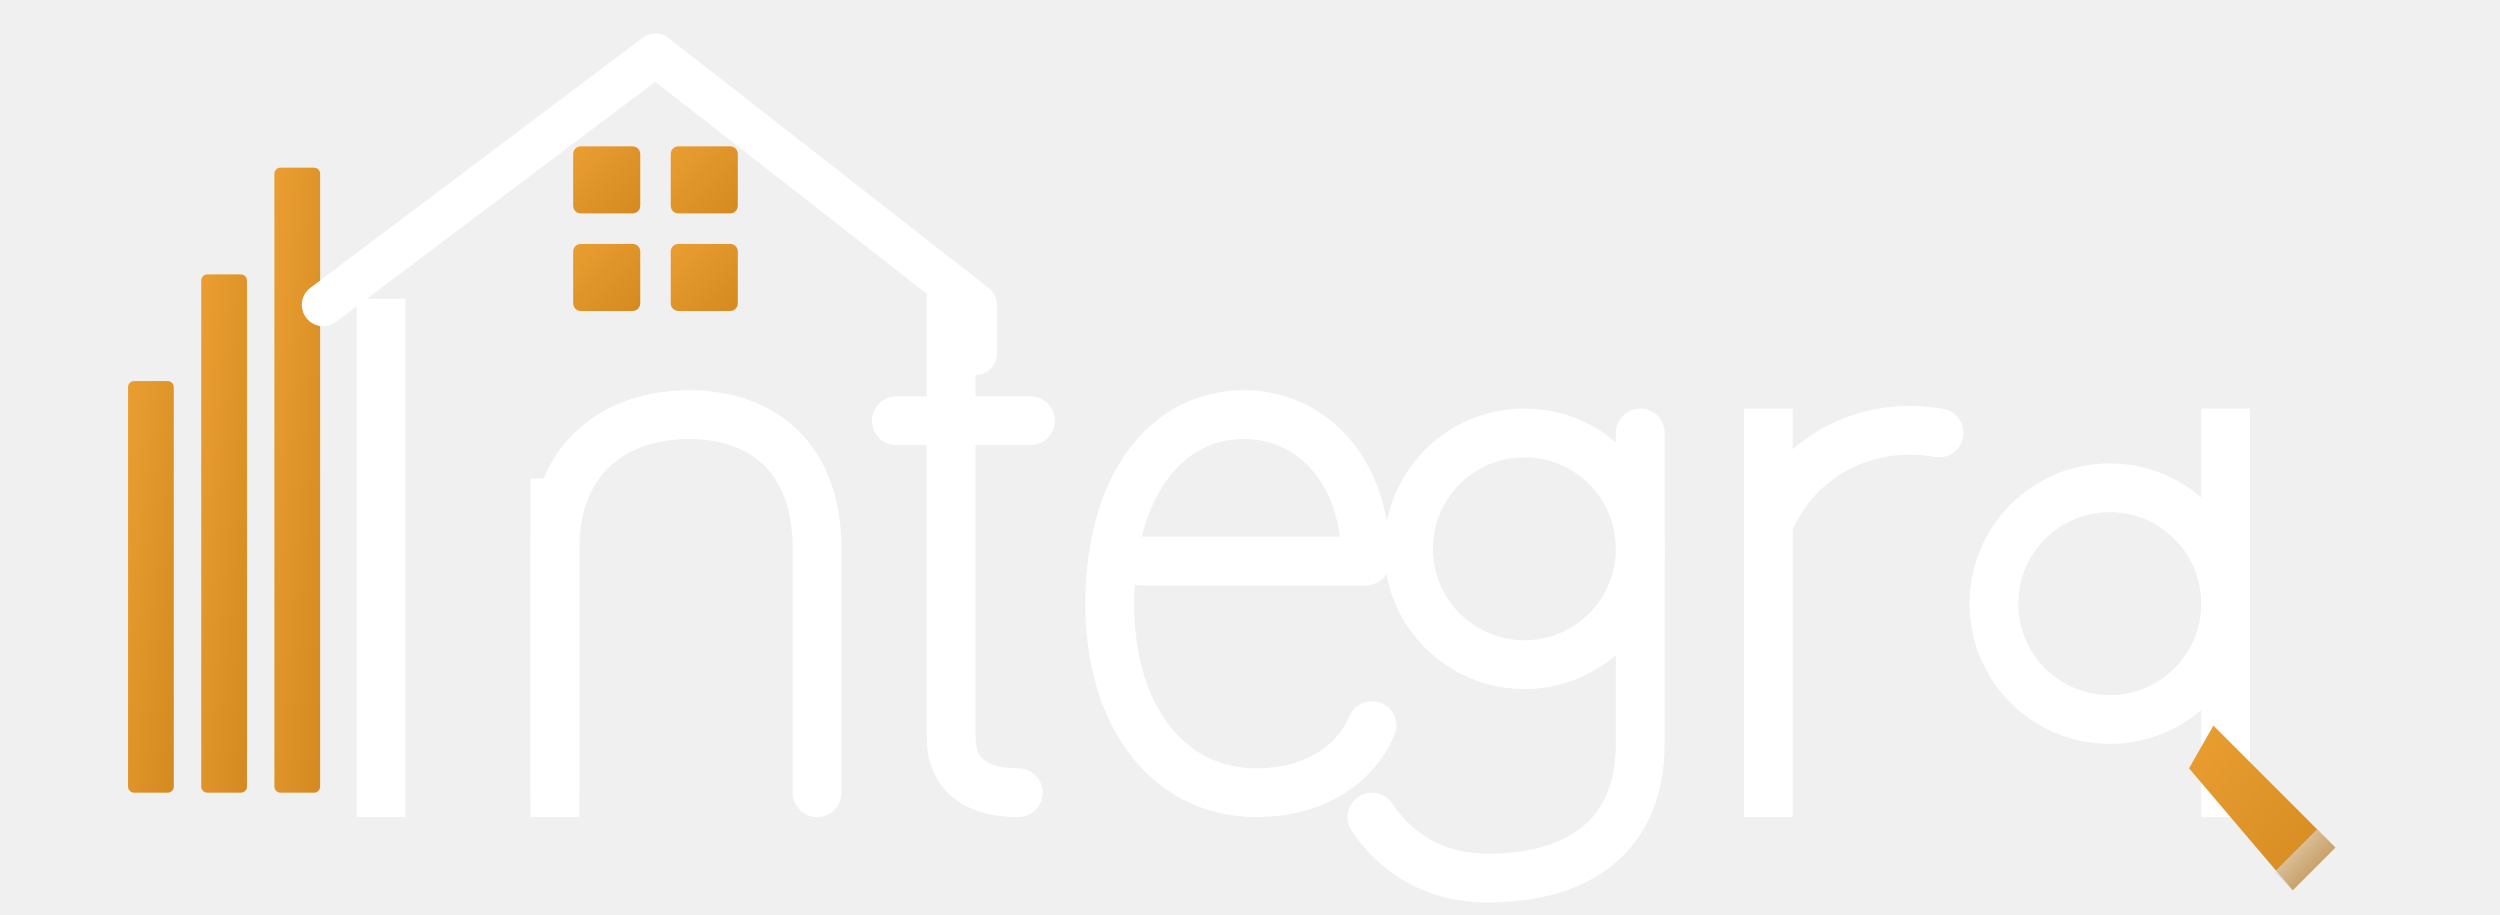
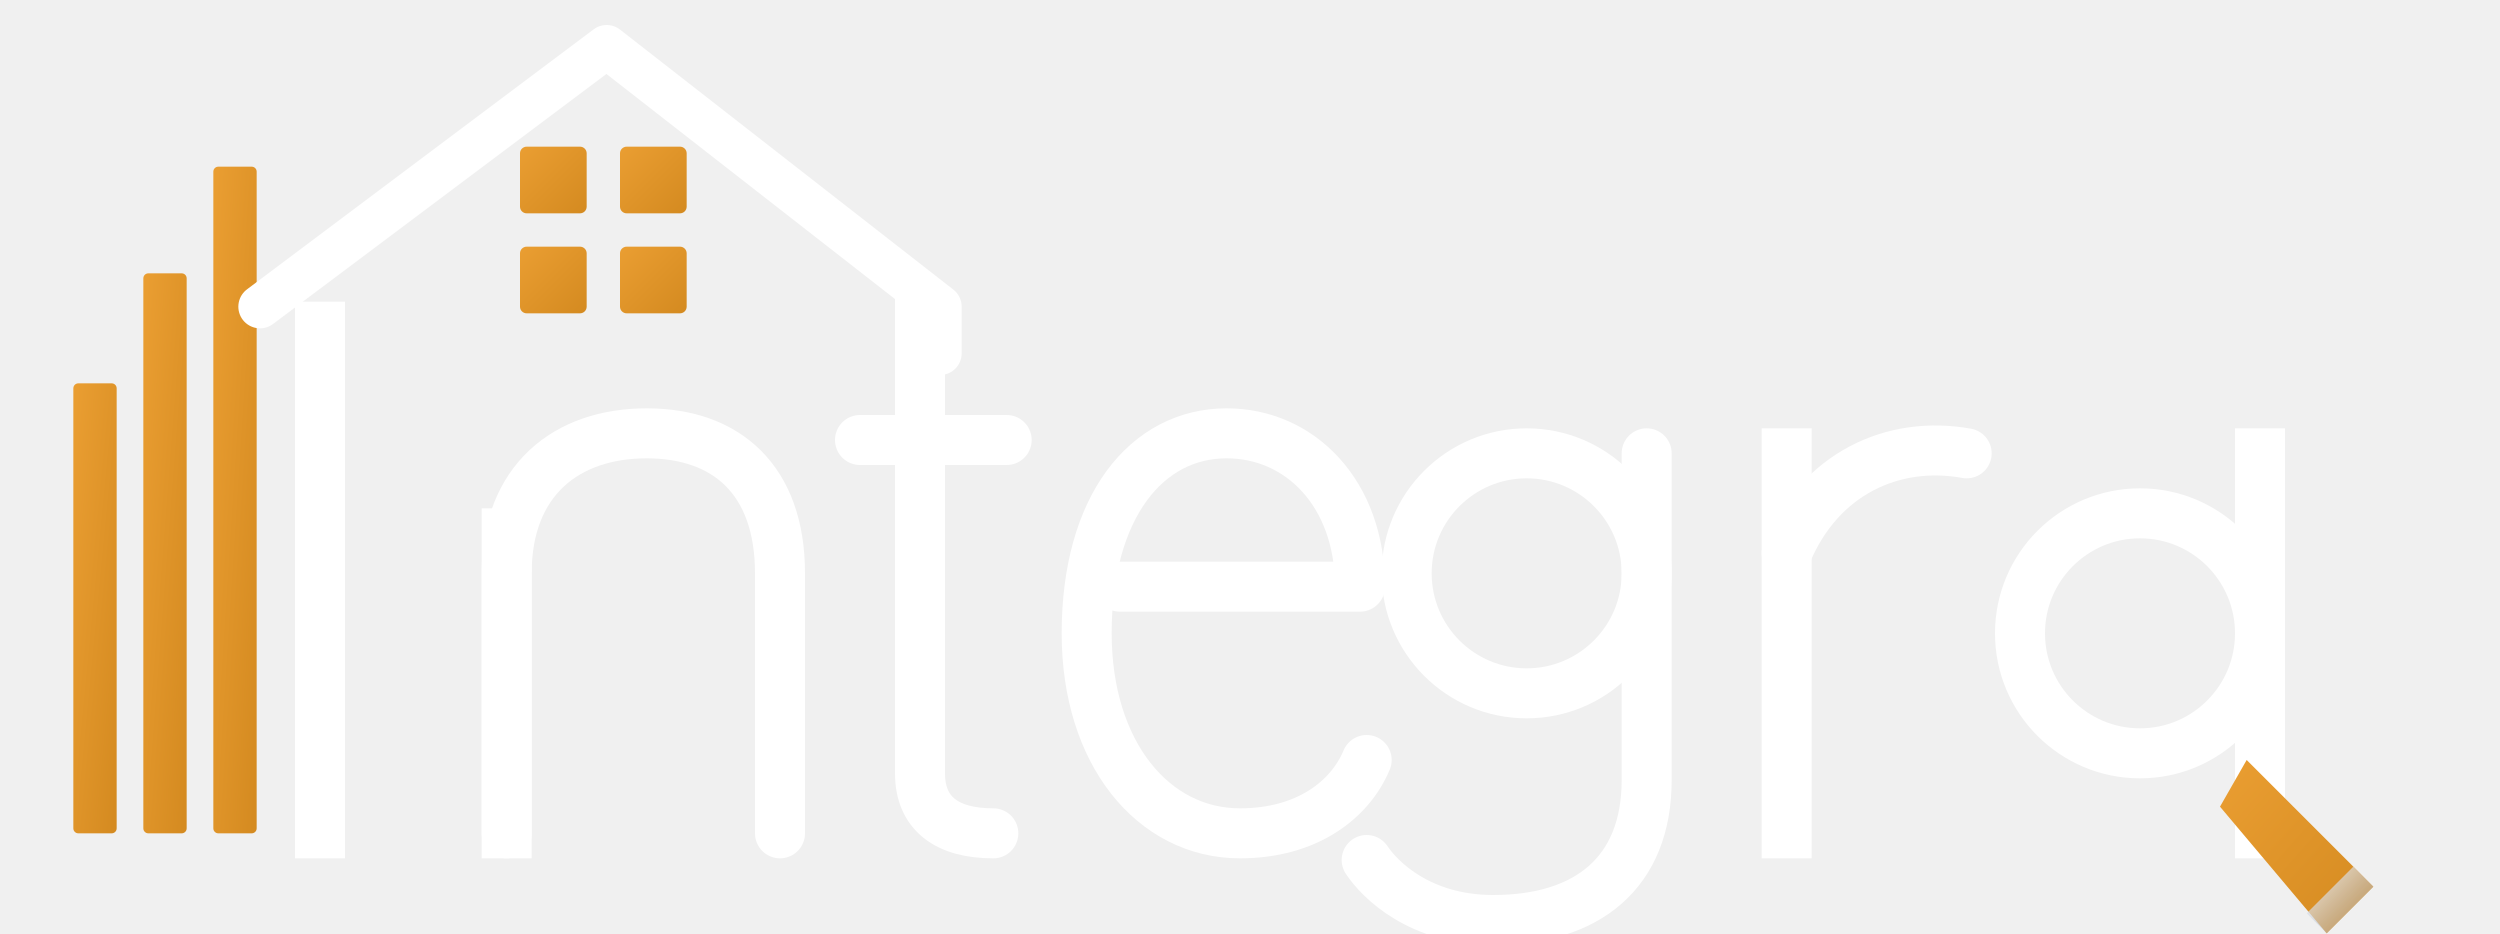
- <svg xmlns="http://www.w3.org/2000/svg" viewBox="0 0 820 300" width="100%" height="100%" fill="none">
+ <svg xmlns="http://www.w3.org/2000/svg" viewBox="0 0 750 280" width="100%" height="100%" fill="none">
  <defs>
    <linearGradient id="integraGoldBrand" x1="0%" y1="0%" x2="100%" y2="100%">
      <stop offset="0%" stop-color="#ea9e32" />
      <stop offset="100%" stop-color="#d48a20" />
    </linearGradient>
    <linearGradient id="silverGlint" x1="0%" y1="0%" x2="100%" y2="100%">
-       <stop offset="0%" stop-color="#ffffff" stop-opacity="0.8" />
-       <stop offset="100%" stop-color="#94a3b8" stop-opacity="0.2" />
+       <stop offset="0%" stop-color="#ffffff" stop-opacity="0.9" />
+       <stop offset="100%" stop-color="#94a3b8" stop-opacity="0.3" />
    </linearGradient>
  </defs>
-   <rect x="42" y="125" width="15" height="135" rx="2" fill="url(#integraGoldBrand)" />
-   <rect x="66" y="90" width="15" height="170" rx="2" fill="url(#integraGoldBrand)" />
-   <rect x="90" y="55" width="15" height="205" rx="2" fill="url(#integraGoldBrand)" />
-   <path d="M106 100 L215 18 L320 100 L320 116" stroke="#ffffff" stroke-width="14" stroke-linecap="round" stroke-linejoin="round" />
+   <rect x="22" y="115" width="13" height="135" rx="1.5" fill="url(#integraGoldBrand)" />
+   <rect x="43" y="82" width="13" height="168" rx="1.5" fill="url(#integraGoldBrand)" />
+   <rect x="64" y="50" width="13" height="200" rx="1.5" fill="url(#integraGoldBrand)" />
+   <path d="M78 92 L182 14 L282 92 L282 106" stroke="#ffffff" stroke-width="13" stroke-linecap="round" stroke-linejoin="round" />
  <g fill="url(#integraGoldBrand)">
-     <rect x="188" y="48" width="22" height="22" rx="2.5" />
-     <rect x="220" y="48" width="22" height="22" rx="2.5" />
-     <rect x="188" y="80" width="22" height="22" rx="2.5" />
-     <rect x="220" y="80" width="22" height="22" rx="2.5" />
+     <rect x="156" y="44" width="20" height="20" rx="2" />
+     <rect x="186" y="44" width="20" height="20" rx="2" />
+     <rect x="156" y="74" width="20" height="20" rx="2" />
+     <rect x="186" y="74" width="20" height="20" rx="2" />
  </g>
-   <path d="M125 106 V260" stroke="#ffffff" stroke-width="16" stroke-linecap="square" />
-   <path d="M182 260 V180 C182 150 202 136 226 136 C250 136 268 150 268 180 V260" stroke="#ffffff" stroke-width="16" stroke-linecap="round" stroke-linejoin="round" />
-   <path d="M182 165 V260" stroke="#ffffff" stroke-width="16" stroke-linecap="square" />
-   <path d="M312 95 V242 C312 254 320 260 334 260" stroke="#ffffff" stroke-width="16" stroke-linecap="round" stroke-linejoin="round" />
-   <path d="M294 138 H338" stroke="#ffffff" stroke-width="16" stroke-linecap="round" />
-   <path d="M374 184 H448 C448 154 430 136 408 136 C382 136 364 160 364 198 C364 236 384 260 412 260 C432 260 445 250 450 238" stroke="#ffffff" stroke-width="16" stroke-linecap="round" stroke-linejoin="round" />
-   <circle cx="500" cy="180" r="38" stroke="#ffffff" stroke-width="16" />
-   <path d="M538 142 V244 C538 274 518 288 488 288 C465 288 454 274 450 268" stroke="#ffffff" stroke-width="16" stroke-linecap="round" stroke-linejoin="round" />
-   <path d="M580 260 V142" stroke="#ffffff" stroke-width="16" stroke-linecap="square" />
-   <path d="M580 172 C590 148 614 138 636 142" stroke="#ffffff" stroke-width="16" stroke-linecap="round" />
-   <circle cx="692" cy="198" r="38" stroke="#ffffff" stroke-width="16" />
-   <path d="M730 142 V260" stroke="#ffffff" stroke-width="16" stroke-linecap="square" />
-   <polygon points="726,238 766,278 752,292 718,252" fill="url(#integraGoldBrand)" />
-   <polygon points="752,292 766,278 760,272 746,286" fill="url(#silverGlint)" />
+   <path d="M96 98 V250" stroke="#ffffff" stroke-width="15" stroke-linecap="square" />
+   <path d="M152 250 V172 C152 144 170 130 194 130 C218 130 234 144 234 172 V250" stroke="#ffffff" stroke-width="15" stroke-linecap="round" stroke-linejoin="round" />
+   <path d="M152 160 V250" stroke="#ffffff" stroke-width="15" stroke-linecap="square" />
+   <path d="M276 90 V232 C276 244 284 250 298 250" stroke="#ffffff" stroke-width="15" stroke-linecap="round" stroke-linejoin="round" />
+   <path d="M258 132 H302" stroke="#ffffff" stroke-width="15" stroke-linecap="round" />
+   <path d="M336 176 H408 C408 148 390 130 368 130 C344 130 326 152 326 190 C326 226 346 250 372 250 C392 250 405 240 410 228" stroke="#ffffff" stroke-width="15" stroke-linecap="round" stroke-linejoin="round" />
+   <circle cx="458" cy="172" r="36" stroke="#ffffff" stroke-width="15" />
+   <path d="M494 136 V234 C494 262 476 276 448 276 C426 276 414 264 410 258" stroke="#ffffff" stroke-width="15" stroke-linecap="round" stroke-linejoin="round" />
+   <path d="M536 250 V136" stroke="#ffffff" stroke-width="15" stroke-linecap="square" />
+   <path d="M536 166 C546 142 568 132 590 136" stroke="#ffffff" stroke-width="15" stroke-linecap="round" />
+   <circle cx="642" cy="190" r="36" stroke="#ffffff" stroke-width="15" />
+   <path d="M678 136 V250" stroke="#ffffff" stroke-width="15" stroke-linecap="square" />
+   <polygon points="674,228 712,266 698,280 666,242" fill="url(#integraGoldBrand)" />
+   <polygon points="698,280 712,266 706,260 692,274" fill="url(#silverGlint)" />
</svg>
